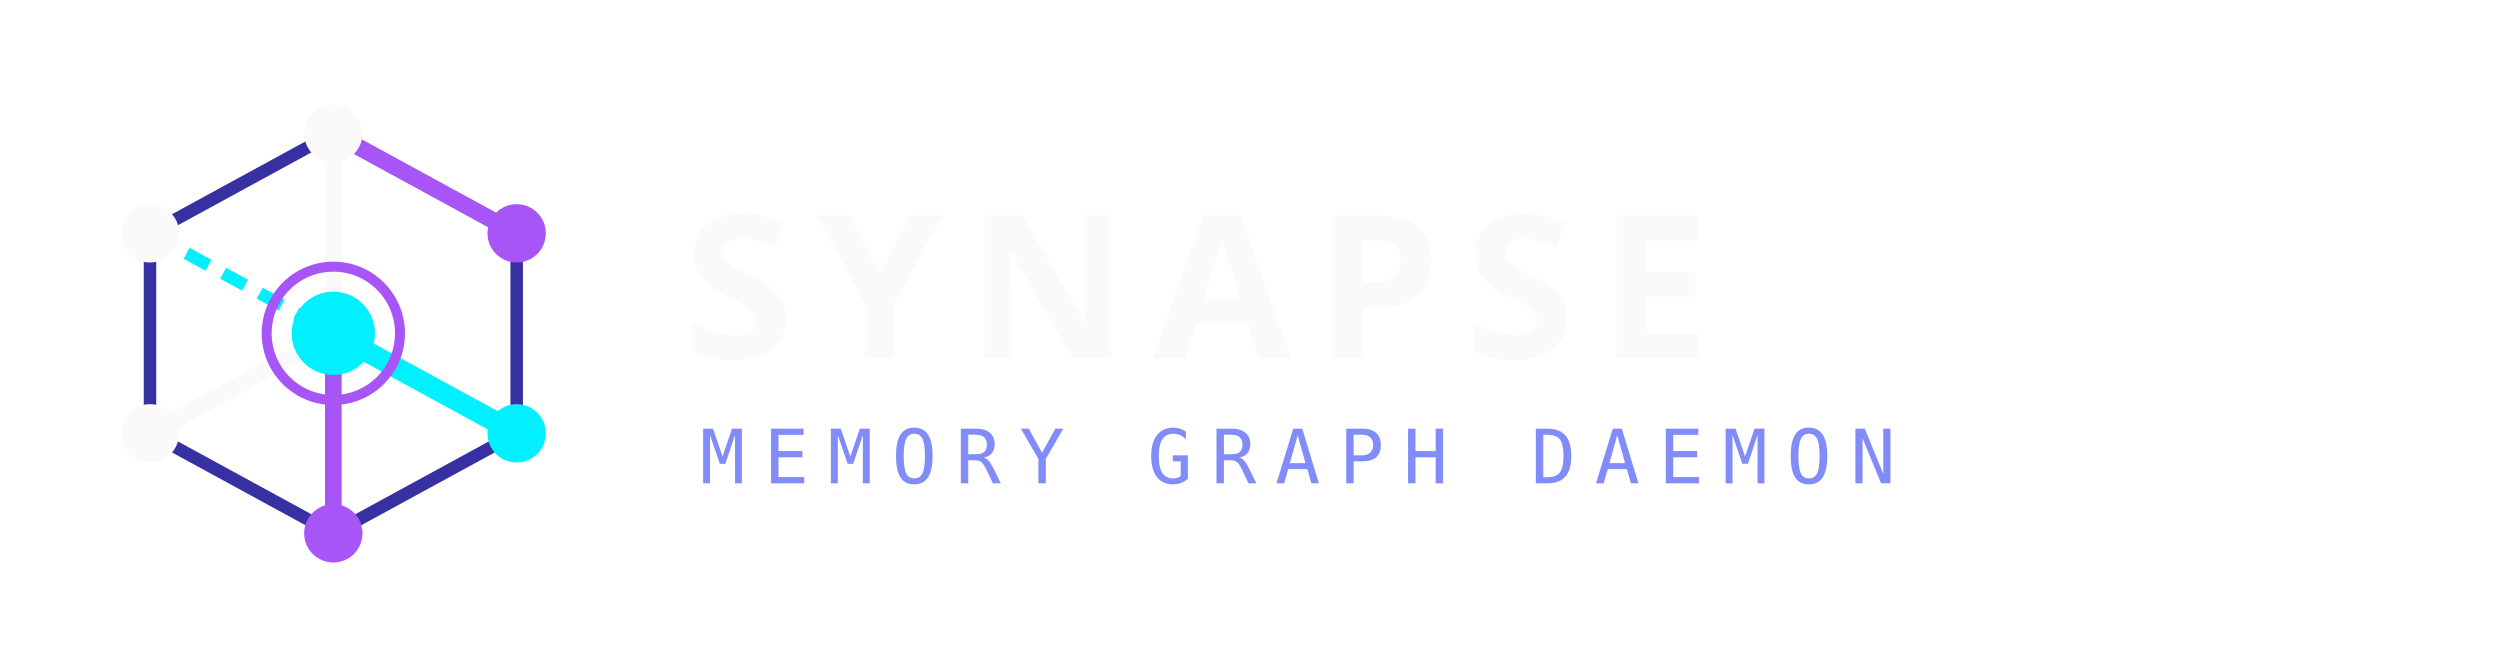
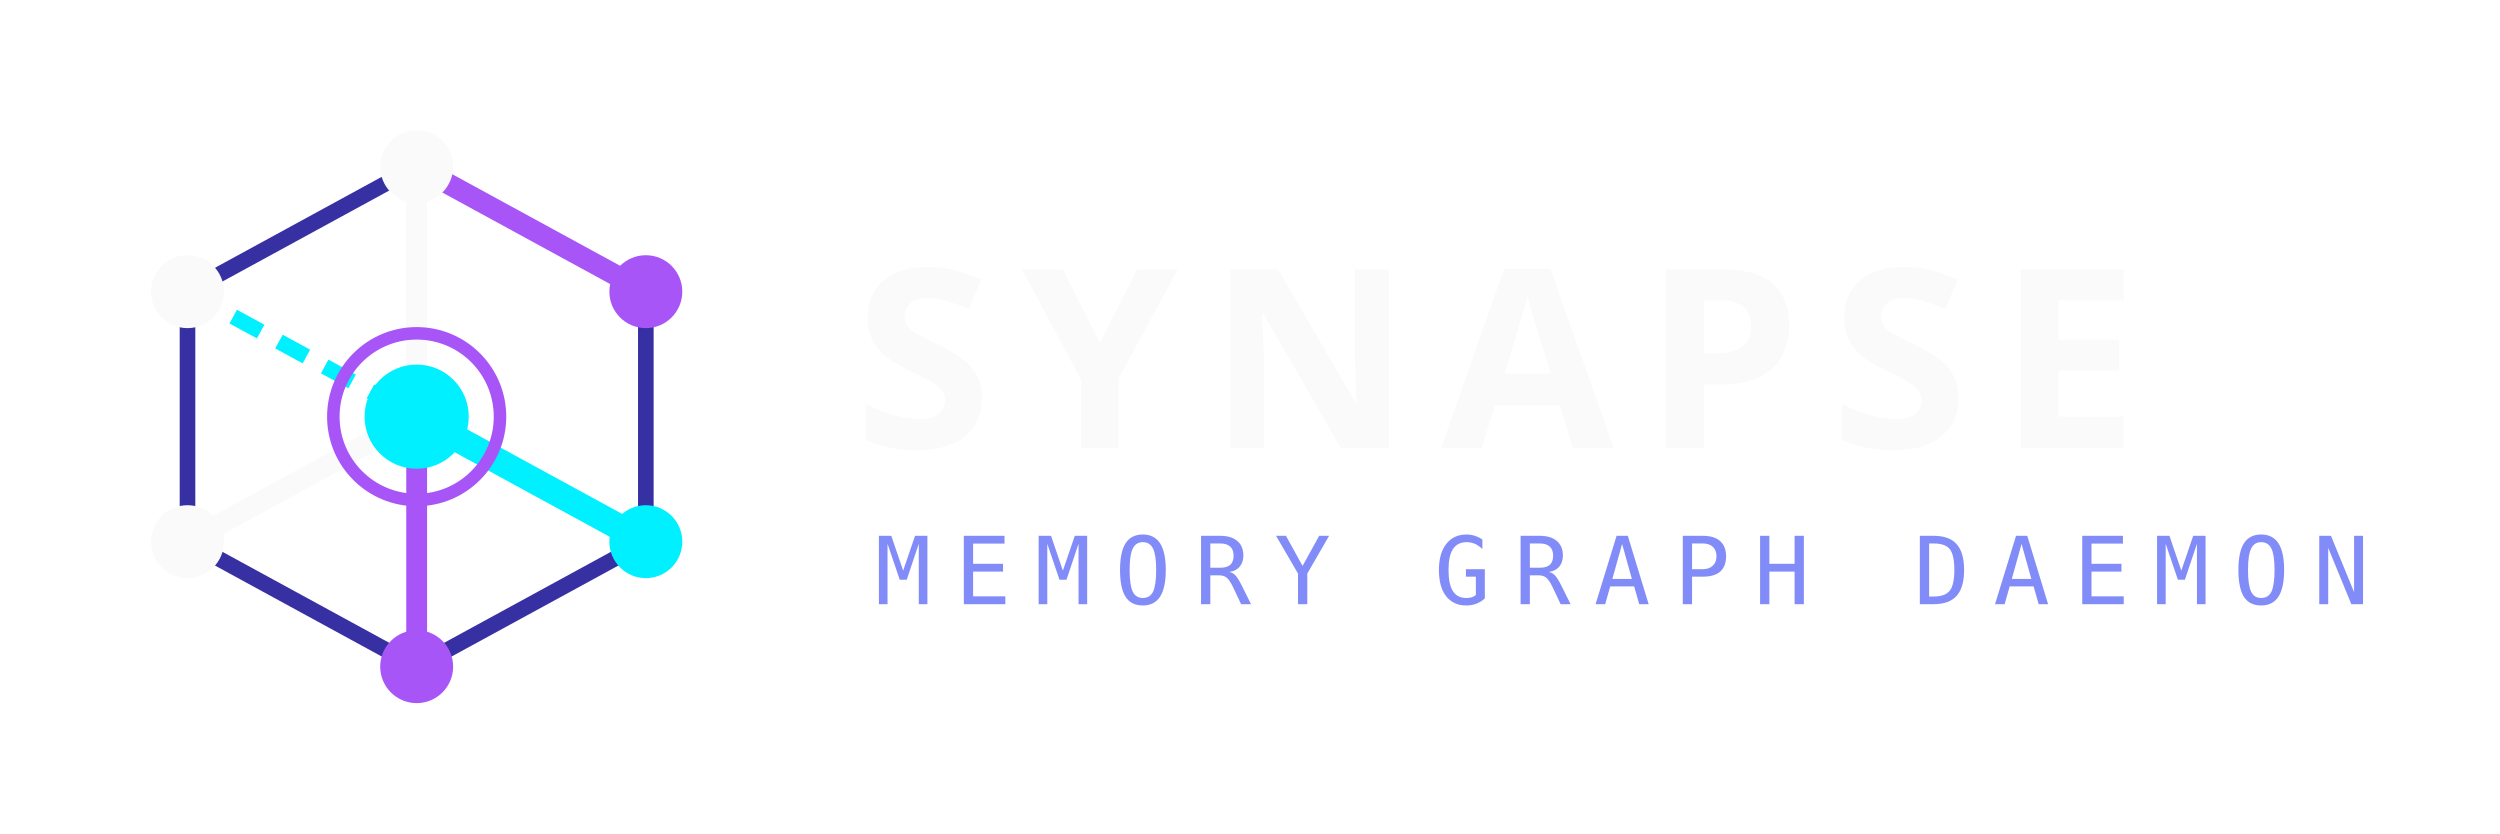
- <svg xmlns="http://www.w3.org/2000/svg" viewBox="0 0 300 80" width="300" height="80" fill="none">
+ <svg xmlns="http://www.w3.org/2000/svg" viewBox="0 0 240 80" width="240" height="80" fill="none">
  <g>
    <polygon points="40,16 62,28 62,52 40,64 18,52 18,28" stroke="#3730A3" stroke-width="1.5" fill="none" />
    <line x1="40" y1="16" x2="40" y2="40" stroke="#FAFAFA" stroke-width="2" stroke-linecap="round" />
    <line x1="18" y1="52" x2="40" y2="40" stroke="#FAFAFA" stroke-width="2" stroke-linecap="round" />
    <line x1="62" y1="52" x2="40" y2="40" stroke="#00F0FF" stroke-width="2.5" stroke-linecap="round" />
    <line x1="40" y1="16" x2="62" y2="28" stroke="#A855F7" stroke-width="2" stroke-linecap="round" />
    <line x1="18" y1="28" x2="40" y2="40" stroke="#00F0FF" stroke-width="1.5" stroke-dasharray="3 2" />
    <line x1="40" y1="64" x2="40" y2="40" stroke="#A855F7" stroke-width="2" stroke-linecap="round" />
    <circle cx="40" cy="16" r="3.5" fill="#FAFAFA" />
    <circle cx="62" cy="28" r="3.5" fill="#A855F7" />
    <circle cx="62" cy="52" r="3.5" fill="#00F0FF" />
    <circle cx="40" cy="64" r="3.5" fill="#A855F7" />
    <circle cx="18" cy="52" r="3.5" fill="#FAFAFA" />
    <circle cx="18" cy="28" r="3.5" fill="#FAFAFA" />
    <circle cx="40" cy="40" r="5" fill="#00F0FF" />
    <circle cx="40" cy="40" r="8" stroke="#A855F7" stroke-width="1.2" fill="none" />
  </g>
  <text x="82" y="43" fill="#FAFAFA" font-family="'Space Grotesk', ui-sans-serif, sans-serif" font-size="24" font-weight="700" letter-spacing="0.12em">SYNAPSE</text>
  <text x="84" y="58" fill="#818CF8" font-family="'JetBrains Mono', ui-monospace, monospace" font-size="9" font-weight="500" letter-spacing="0.25em">MEMORY GRAPH DAEMON</text>
</svg>
